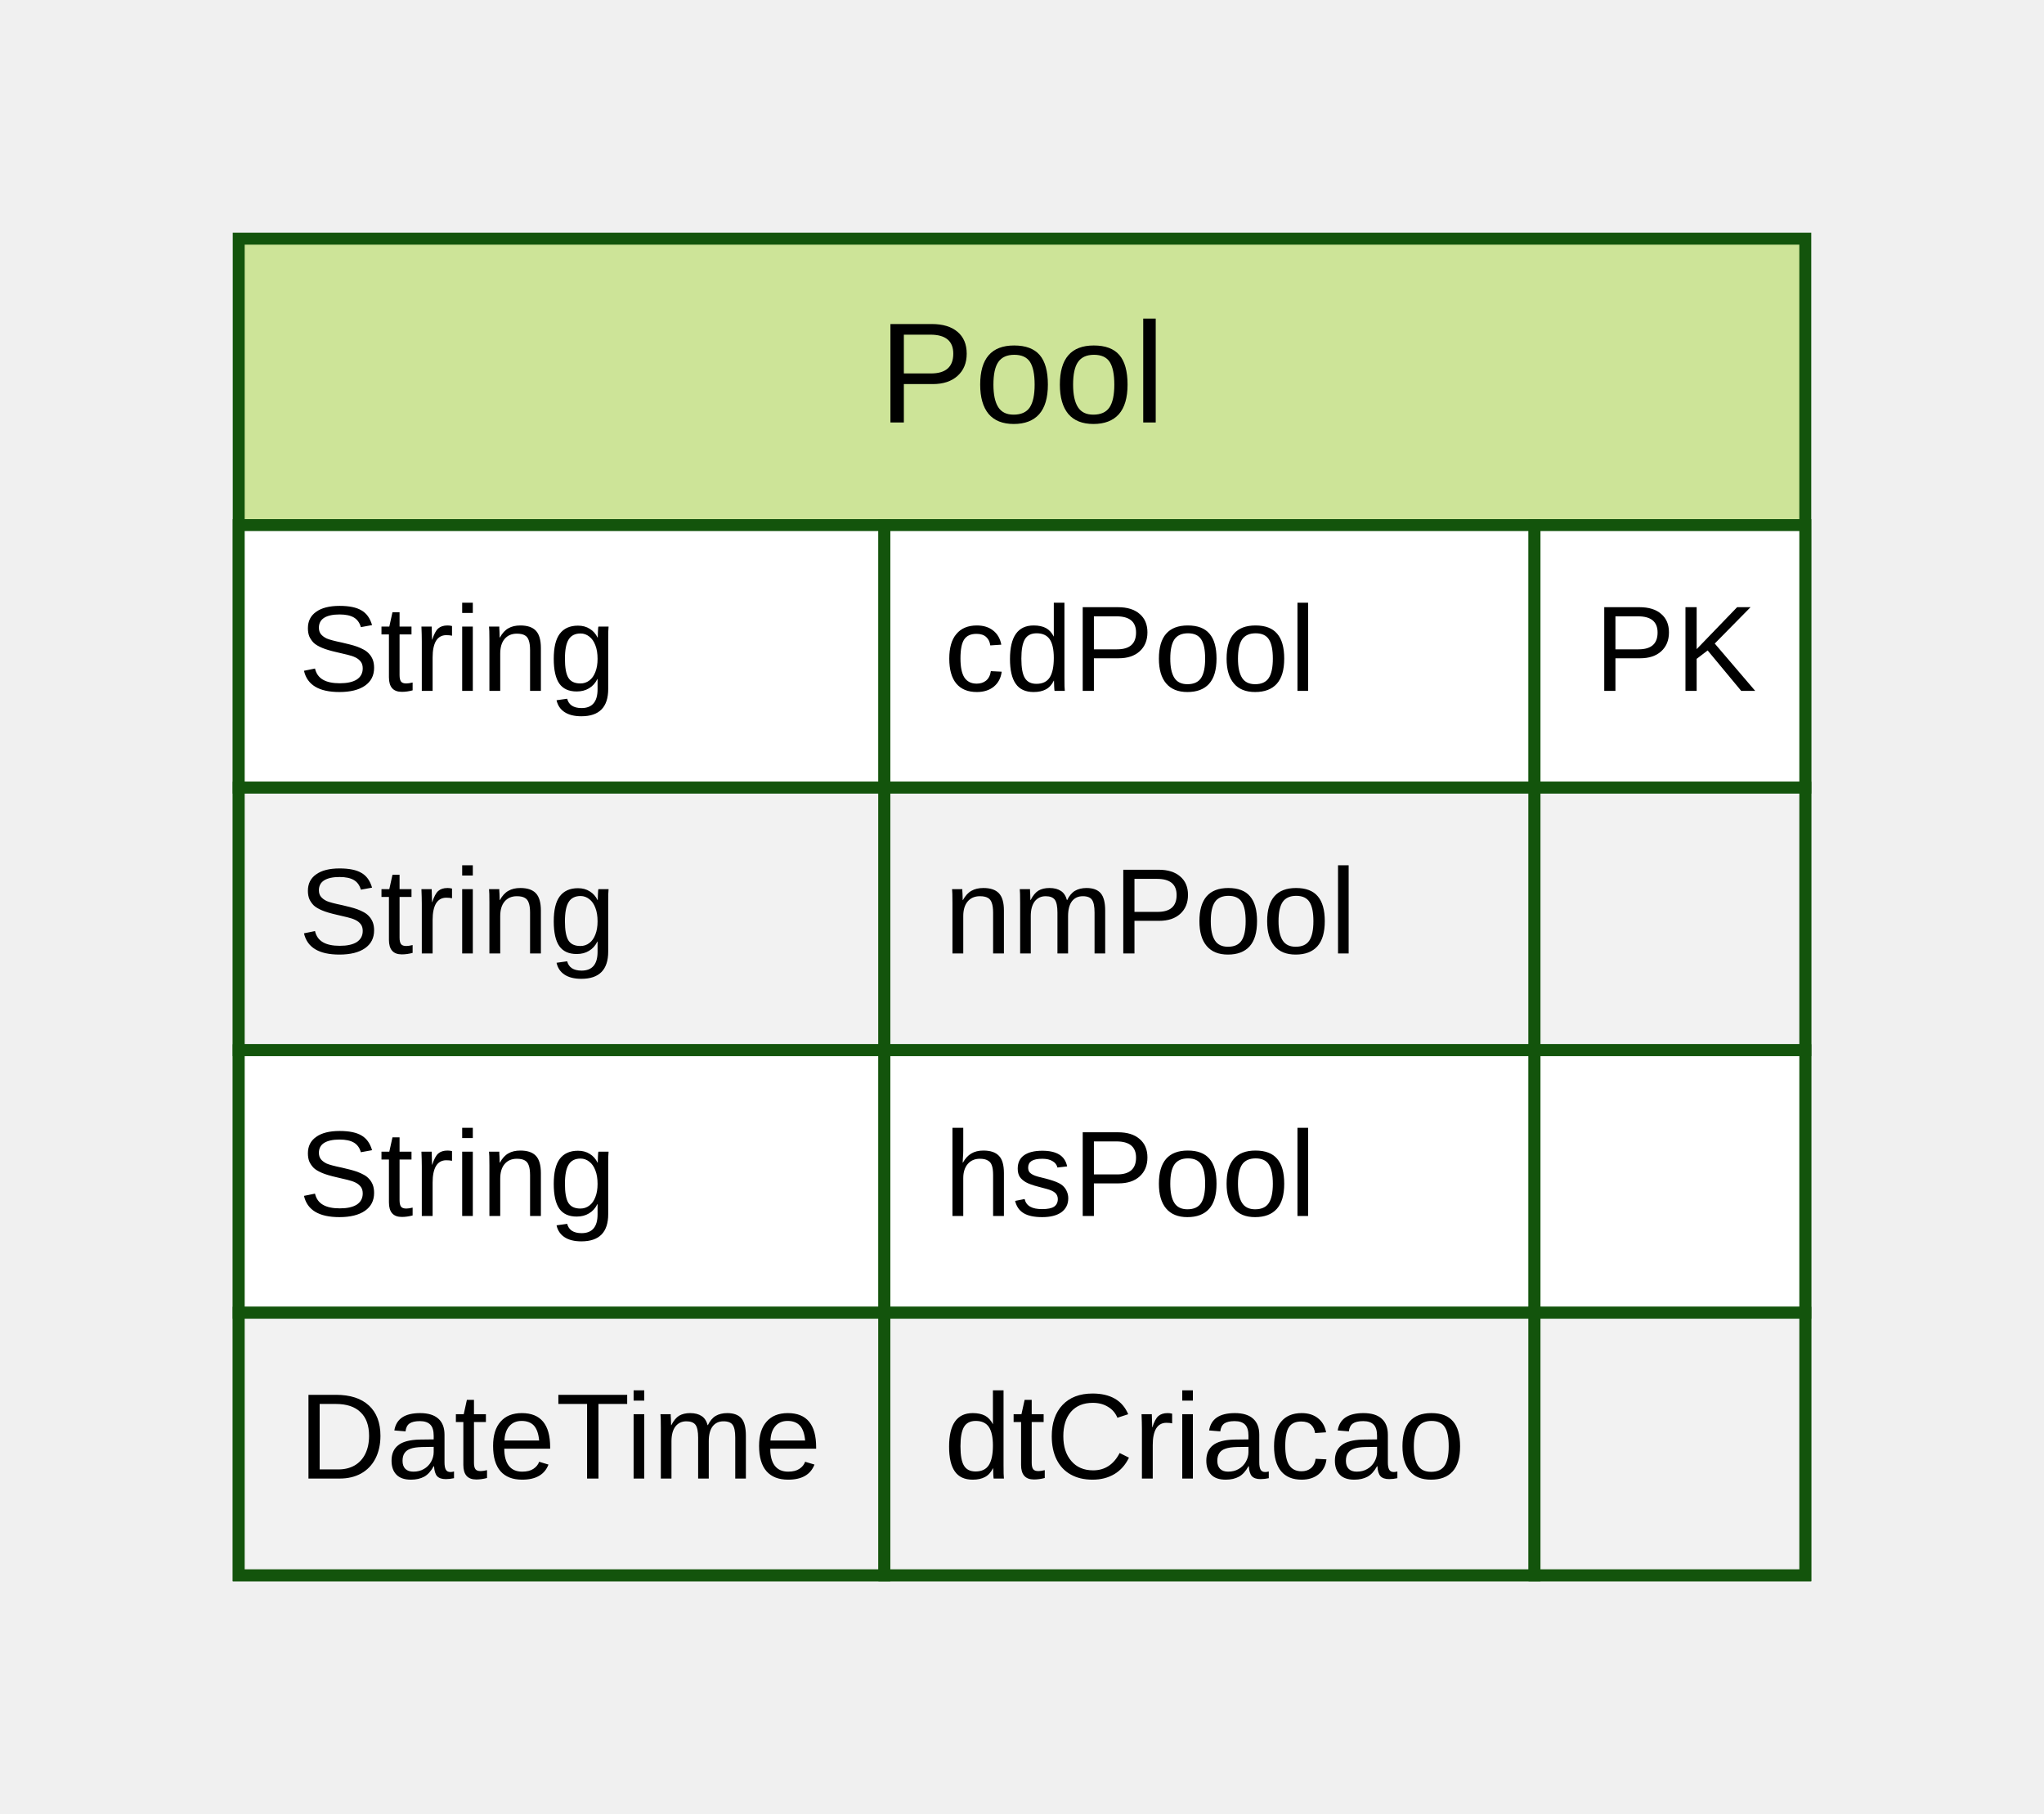
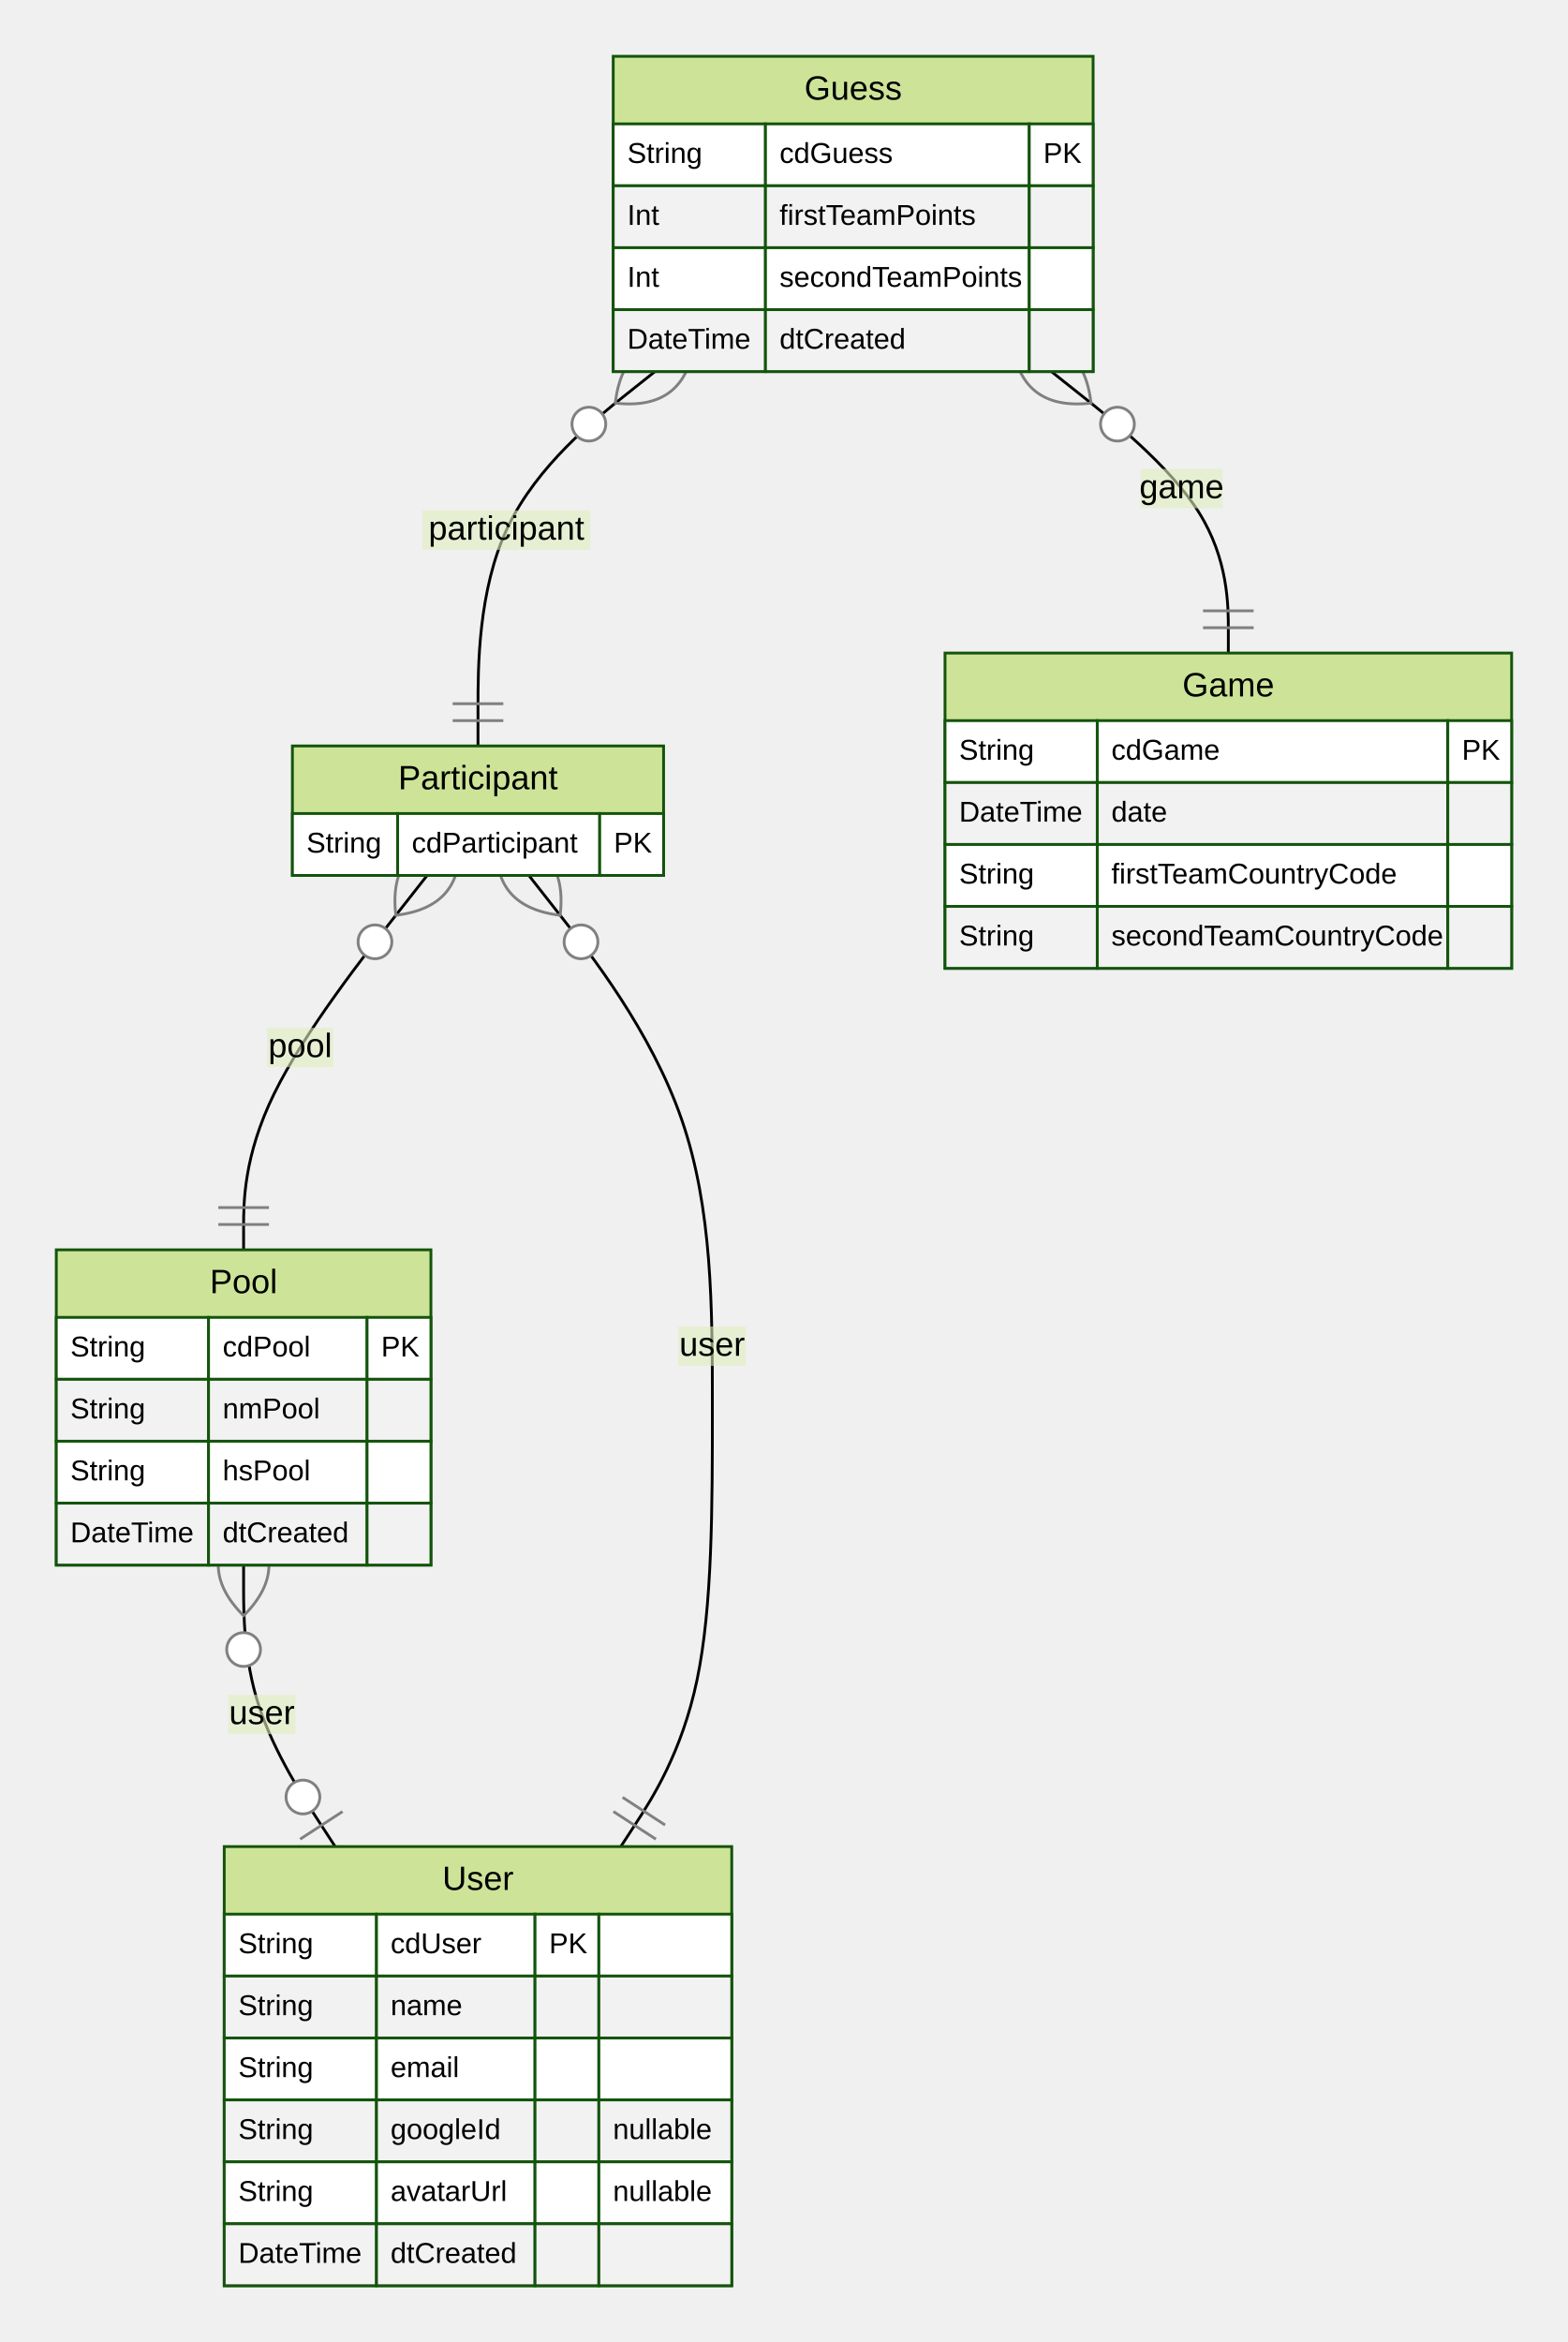
- <svg xmlns="http://www.w3.org/2000/svg" aria-labelledby="chart-title-mermaid-0 chart-desc-mermaid-0" role="img" viewBox="0 0 171.252 152" style="max-width: 171.252px; background-color: white;" width="100%" id="mermaid-0">
+ <svg xmlns="http://www.w3.org/2000/svg" aria-labelledby="chart-title-mermaid-0 chart-desc-mermaid-0" role="img" viewBox="0 0 557.079 832" style="max-width: 557.079px; background-color: white;" width="100%" id="mermaid-0">
  <style>#mermaid-0 {font-family:"trebuchet ms",verdana,arial,sans-serif;font-size:16px;fill:#000000;}#mermaid-0 .error-icon{fill:#552222;}#mermaid-0 .error-text{fill:#552222;stroke:#552222;}#mermaid-0 .edge-thickness-normal{stroke-width:2px;}#mermaid-0 .edge-thickness-thick{stroke-width:3.5px;}#mermaid-0 .edge-pattern-solid{stroke-dasharray:0;}#mermaid-0 .edge-pattern-dashed{stroke-dasharray:3;}#mermaid-0 .edge-pattern-dotted{stroke-dasharray:2;}#mermaid-0 .marker{fill:#000000;stroke:#000000;}#mermaid-0 .marker.cross{stroke:#000000;}#mermaid-0 svg{font-family:"trebuchet ms",verdana,arial,sans-serif;font-size:16px;}#mermaid-0 .entityBox{fill:#cde498;stroke:#13540c;}#mermaid-0 .attributeBoxOdd{fill:#ffffff;stroke:#13540c;}#mermaid-0 .attributeBoxEven{fill:#f2f2f2;stroke:#13540c;}#mermaid-0 .relationshipLabelBox{fill:hsl(78.158, 58.462%, 84.51%);opacity:0.7;background-color:hsl(78.158, 58.462%, 84.51%);}#mermaid-0 .relationshipLabelBox rect{opacity:0.5;}#mermaid-0 .relationshipLine{stroke:#000000;}#mermaid-0 :root{--mermaid-font-family:"trebuchet ms",verdana,arial,sans-serif;}</style>
  <g />
  <defs>
    <marker orient="auto" markerHeight="18" markerWidth="18" refY="9" refX="0" id="ONLY_ONE_START">
      <path d="M9,0 L9,18 M15,0 L15,18" fill="none" stroke="gray" />
    </marker>
  </defs>
  <defs>
    <marker orient="auto" markerHeight="18" markerWidth="18" refY="9" refX="18" id="ONLY_ONE_END">
      <path d="M3,0 L3,18 M9,0 L9,18" fill="none" stroke="gray" />
    </marker>
  </defs>
  <defs>
    <marker orient="auto" markerHeight="18" markerWidth="30" refY="9" refX="0" id="ZERO_OR_ONE_START">
      <circle r="6" cy="9" cx="21" fill="white" stroke="gray" />
      <path d="M9,0 L9,18" fill="none" stroke="gray" />
    </marker>
  </defs>
  <defs>
    <marker orient="auto" markerHeight="18" markerWidth="30" refY="9" refX="30" id="ZERO_OR_ONE_END">
      <circle r="6" cy="9" cx="9" fill="white" stroke="gray" />
      <path d="M21,0 L21,18" fill="none" stroke="gray" />
    </marker>
  </defs>
  <defs>
    <marker orient="auto" markerHeight="36" markerWidth="45" refY="18" refX="18" id="ONE_OR_MORE_START">
      <path d="M0,18 Q 18,0 36,18 Q 18,36 0,18 M42,9 L42,27" fill="none" stroke="gray" />
    </marker>
  </defs>
  <defs>
    <marker orient="auto" markerHeight="36" markerWidth="45" refY="18" refX="27" id="ONE_OR_MORE_END">
      <path d="M3,9 L3,27 M9,18 Q27,0 45,18 Q27,36 9,18" fill="none" stroke="gray" />
    </marker>
  </defs>
  <defs>
    <marker orient="auto" markerHeight="36" markerWidth="57" refY="18" refX="18" id="ZERO_OR_MORE_START">
      <circle r="6" cy="18" cx="48" fill="white" stroke="gray" />
      <path d="M0,18 Q18,0 36,18 Q18,36 0,18" fill="none" stroke="gray" />
    </marker>
  </defs>
  <defs>
    <marker orient="auto" markerHeight="36" markerWidth="57" refY="18" refX="39" id="ZERO_OR_MORE_END">
      <circle r="6" cy="18" cx="9" fill="white" stroke="gray" />
      <path d="M21,18 Q39,0 57,18 Q39,36 21,18" fill="none" stroke="gray" />
    </marker>
  </defs>
-   <g transform="translate(20,20 )" id="Pool">
-     <rect height="112" width="131.252" y="0" x="0" stroke="gray" fill-opacity="100%" fill="honeydew" class="er entityBox" />
-     <text transform="translate(65.62616,12)" style="font-family: &quot;trebuchet ms&quot;, verdana, arial, sans-serif;; font-size: 12px" text-anchor="middle" dominant-baseline="middle" y="0" x="0" id="entity-Pool" class="er entityLabel">Pool</text>
+   <path marker-start="url(#ZERO_OR_MORE_START)" marker-end="url(#ZERO_OR_ONE_END)" fill="none" stroke="gray" d="M86.553,556L86.553,564.333C86.553,572.667,86.553,589.333,91.974,606C97.396,622.667,108.239,639.333,113.661,647.667L119.082,656" class="er relationshipLine" />
+   <path marker-start="url(#ZERO_OR_MORE_START)" marker-end="url(#ONLY_ONE_END)" fill="none" stroke="gray" d="M187.898,311L198.766,324.833C209.634,338.667,231.369,366.333,242.237,397.833C253.105,429.333,253.105,464.667,253.105,500C253.105,535.333,253.105,570.667,247.683,596.667C242.262,622.667,231.419,639.333,225.997,647.667L220.575,656" class="er relationshipLine" />
+   <path marker-start="url(#ZERO_OR_MORE_START)" marker-end="url(#ONLY_ONE_END)" fill="none" stroke="gray" d="M151.759,311L140.892,324.833C130.024,338.667,108.288,366.333,97.42,388.5C86.553,410.667,86.553,427.333,86.553,435.667L86.553,444" class="er relationshipLine" />
+   <path marker-start="url(#ZERO_OR_MORE_START)" marker-end="url(#ONLY_ONE_END)" fill="none" stroke="gray" d="M232.705,132L222.225,140.333C211.746,148.667,190.787,165.333,180.308,187.5C169.829,209.667,169.829,237.333,169.829,251.167L169.829,265" class="er relationshipLine" />
+   <path marker-start="url(#ZERO_OR_MORE_START)" marker-end="url(#ONLY_ONE_END)" fill="none" stroke="gray" d="M373.547,132L384.026,140.333C394.506,148.667,415.464,165.333,425.944,182C436.423,198.667,436.423,215.333,436.423,223.667L436.423,232" class="er relationshipLine" />
+   <g transform="translate(20,444 )" id="Pool">
+     <rect height="112" width="133.105" y="0" x="0" stroke="gray" fill-opacity="100%" fill="honeydew" class="er entityBox" />
+     <text transform="translate(66.55252,12)" style="font-family: &quot;trebuchet ms&quot;, verdana, arial, sans-serif;; font-size: 12px" text-anchor="middle" dominant-baseline="middle" y="0" x="0" id="entity-Pool" class="er entityLabel">Pool</text>
    <rect height="22" width="54.096" y="24" x="0" stroke="gray" fill-opacity="100%" fill="honeydew" class="er attributeBoxOdd" />
    <text transform="translate(5,35)" style="font-family: &quot;trebuchet ms&quot;, verdana, arial, sans-serif;; font-size: 10.2px" text-anchor="left" dominant-baseline="middle" y="0" x="0" id="entity-Pool-attr-1-type" class="er entityLabel">String</text>
-     <rect height="22" width="54.469" y="24" x="54.096" stroke="gray" fill-opacity="100%" fill="honeydew" class="er attributeBoxOdd" />
+     <rect height="22" width="56.322" y="24" x="54.096" stroke="gray" fill-opacity="100%" fill="honeydew" class="er attributeBoxOdd" />
    <text transform="translate(59.09555,35)" style="font-family: &quot;trebuchet ms&quot;, verdana, arial, sans-serif;; font-size: 10.2px" text-anchor="left" dominant-baseline="middle" y="0" x="0" id="entity-Pool-attr-1-name" class="er entityLabel">cdPool</text>
-     <rect height="22" width="22.688" y="24" x="108.565" stroke="gray" fill-opacity="100%" fill="honeydew" class="er attributeBoxOdd" />
-     <text transform="translate(113.5646,35)" style="font-family: &quot;trebuchet ms&quot;, verdana, arial, sans-serif;; font-size: 10.2px" text-anchor="left" dominant-baseline="middle" y="0" x="0" id="entity-Pool-attr-1-key" class="er entityLabel">PK</text>
+     <rect height="22" width="22.688" y="24" x="110.417" stroke="gray" fill-opacity="100%" fill="honeydew" class="er attributeBoxOdd" />
+     <text transform="translate(115.4174,35)" style="font-family: &quot;trebuchet ms&quot;, verdana, arial, sans-serif;; font-size: 10.2px" text-anchor="left" dominant-baseline="middle" y="0" x="0" id="entity-Pool-attr-1-key" class="er entityLabel">PK</text>
    <rect height="22" width="54.096" y="46" x="0" stroke="gray" fill-opacity="100%" fill="honeydew" class="er attributeBoxEven" />
    <text transform="translate(5,57)" style="font-family: &quot;trebuchet ms&quot;, verdana, arial, sans-serif;; font-size: 10.2px" text-anchor="left" dominant-baseline="middle" y="0" x="0" id="entity-Pool-attr-2-type" class="er entityLabel">String</text>
-     <rect height="22" width="54.469" y="46" x="54.096" stroke="gray" fill-opacity="100%" fill="honeydew" class="er attributeBoxEven" />
+     <rect height="22" width="56.322" y="46" x="54.096" stroke="gray" fill-opacity="100%" fill="honeydew" class="er attributeBoxEven" />
    <text transform="translate(59.09555,57)" style="font-family: &quot;trebuchet ms&quot;, verdana, arial, sans-serif;; font-size: 10.2px" text-anchor="left" dominant-baseline="middle" y="0" x="0" id="entity-Pool-attr-2-name" class="er entityLabel">nmPool</text>
-     <rect height="22" width="22.688" y="46" x="108.565" stroke="gray" fill-opacity="100%" fill="honeydew" class="er attributeBoxEven" />
-     <text transform="translate(113.5646,57)" style="font-family: &quot;trebuchet ms&quot;, verdana, arial, sans-serif;; font-size: 10.2px" text-anchor="left" dominant-baseline="middle" y="0" x="0" id="entity-Pool-attr-2-key" class="er entityLabel" />
+     <rect height="22" width="22.688" y="46" x="110.417" stroke="gray" fill-opacity="100%" fill="honeydew" class="er attributeBoxEven" />
+     <text transform="translate(115.4174,57)" style="font-family: &quot;trebuchet ms&quot;, verdana, arial, sans-serif;; font-size: 10.2px" text-anchor="left" dominant-baseline="middle" y="0" x="0" id="entity-Pool-attr-2-key" class="er entityLabel" />
    <rect height="22" width="54.096" y="68" x="0" stroke="gray" fill-opacity="100%" fill="honeydew" class="er attributeBoxOdd" />
    <text transform="translate(5,79)" style="font-family: &quot;trebuchet ms&quot;, verdana, arial, sans-serif;; font-size: 10.2px" text-anchor="left" dominant-baseline="middle" y="0" x="0" id="entity-Pool-attr-3-type" class="er entityLabel">String</text>
-     <rect height="22" width="54.469" y="68" x="54.096" stroke="gray" fill-opacity="100%" fill="honeydew" class="er attributeBoxOdd" />
+     <rect height="22" width="56.322" y="68" x="54.096" stroke="gray" fill-opacity="100%" fill="honeydew" class="er attributeBoxOdd" />
    <text transform="translate(59.09555,79)" style="font-family: &quot;trebuchet ms&quot;, verdana, arial, sans-serif;; font-size: 10.2px" text-anchor="left" dominant-baseline="middle" y="0" x="0" id="entity-Pool-attr-3-name" class="er entityLabel">hsPool</text>
-     <rect height="22" width="22.688" y="68" x="108.565" stroke="gray" fill-opacity="100%" fill="honeydew" class="er attributeBoxOdd" />
-     <text transform="translate(113.5646,79)" style="font-family: &quot;trebuchet ms&quot;, verdana, arial, sans-serif;; font-size: 10.2px" text-anchor="left" dominant-baseline="middle" y="0" x="0" id="entity-Pool-attr-3-key" class="er entityLabel" />
+     <rect height="22" width="22.688" y="68" x="110.417" stroke="gray" fill-opacity="100%" fill="honeydew" class="er attributeBoxOdd" />
+     <text transform="translate(115.4174,79)" style="font-family: &quot;trebuchet ms&quot;, verdana, arial, sans-serif;; font-size: 10.2px" text-anchor="left" dominant-baseline="middle" y="0" x="0" id="entity-Pool-attr-3-key" class="er entityLabel" />
    <rect height="22" width="54.096" y="90" x="0" stroke="gray" fill-opacity="100%" fill="honeydew" class="er attributeBoxEven" />
    <text transform="translate(5,101)" style="font-family: &quot;trebuchet ms&quot;, verdana, arial, sans-serif;; font-size: 10.2px" text-anchor="left" dominant-baseline="middle" y="0" x="0" id="entity-Pool-attr-4-type" class="er entityLabel">DateTime</text>
-     <rect height="22" width="54.469" y="90" x="54.096" stroke="gray" fill-opacity="100%" fill="honeydew" class="er attributeBoxEven" />
-     <text transform="translate(59.09555,101)" style="font-family: &quot;trebuchet ms&quot;, verdana, arial, sans-serif;; font-size: 10.2px" text-anchor="left" dominant-baseline="middle" y="0" x="0" id="entity-Pool-attr-4-name" class="er entityLabel">dtCriacao</text>
-     <rect height="22" width="22.688" y="90" x="108.565" stroke="gray" fill-opacity="100%" fill="honeydew" class="er attributeBoxEven" />
-     <text transform="translate(113.5646,101)" style="font-family: &quot;trebuchet ms&quot;, verdana, arial, sans-serif;; font-size: 10.2px" text-anchor="left" dominant-baseline="middle" y="0" x="0" id="entity-Pool-attr-4-key" class="er entityLabel" />
-   </g>
+     <rect height="22" width="56.322" y="90" x="54.096" stroke="gray" fill-opacity="100%" fill="honeydew" class="er attributeBoxEven" />
+     <text transform="translate(59.09555,101)" style="font-family: &quot;trebuchet ms&quot;, verdana, arial, sans-serif;; font-size: 10.2px" text-anchor="left" dominant-baseline="middle" y="0" x="0" id="entity-Pool-attr-4-name" class="er entityLabel">dtCreated</text>
+     <rect height="22" width="22.688" y="90" x="110.417" stroke="gray" fill-opacity="100%" fill="honeydew" class="er attributeBoxEven" />
+     <text transform="translate(115.4174,101)" style="font-family: &quot;trebuchet ms&quot;, verdana, arial, sans-serif;; font-size: 10.2px" text-anchor="left" dominant-baseline="middle" y="0" x="0" id="entity-Pool-attr-4-key" class="er entityLabel" />
+   </g>
+   <g transform="translate(79.66999,656 )" id="User">
+     <rect height="156" width="180.318" y="0" x="0" stroke="gray" fill-opacity="100%" fill="honeydew" class="er entityBox" />
+     <text transform="translate(90.15879,12)" style="font-family: &quot;trebuchet ms&quot;, verdana, arial, sans-serif;; font-size: 12px" text-anchor="middle" dominant-baseline="middle" y="0" x="0" id="entity-User" class="er entityLabel">User</text>
+     <rect height="22" width="54.096" y="24" x="0" stroke="gray" fill-opacity="100%" fill="honeydew" class="er attributeBoxOdd" />
+     <text transform="translate(5,35)" style="font-family: &quot;trebuchet ms&quot;, verdana, arial, sans-serif;; font-size: 10.2px" text-anchor="left" dominant-baseline="middle" y="0" x="0" id="entity-User-attr-1-type" class="er entityLabel">String</text>
+     <rect height="22" width="56.322" y="24" x="54.096" stroke="gray" fill-opacity="100%" fill="honeydew" class="er attributeBoxOdd" />
+     <text transform="translate(59.09555,35)" style="font-family: &quot;trebuchet ms&quot;, verdana, arial, sans-serif;; font-size: 10.2px" text-anchor="left" dominant-baseline="middle" y="0" x="0" id="entity-User-attr-1-name" class="er entityLabel">cdUser</text>
+     <rect height="22" width="22.688" y="24" x="110.417" stroke="gray" fill-opacity="100%" fill="honeydew" class="er attributeBoxOdd" />
+     <text transform="translate(115.4174,35)" style="font-family: &quot;trebuchet ms&quot;, verdana, arial, sans-serif;; font-size: 10.2px" text-anchor="left" dominant-baseline="middle" y="0" x="0" id="entity-User-attr-1-key" class="er entityLabel">PK</text>
+     <rect height="22" width="47.213" y="24" x="133.105" stroke="gray" fill-opacity="100%" fill="honeydew" class="er attributeBoxOdd" />
+     <text transform="translate(138.105,35)" style="font-family: &quot;trebuchet ms&quot;, verdana, arial, sans-serif;; font-size: 10.2px" text-anchor="left" dominant-baseline="middle" y="0" x="0" id="entity-User-attr-1-comment" class="er entityLabel" />
+     <rect height="22" width="54.096" y="46" x="0" stroke="gray" fill-opacity="100%" fill="honeydew" class="er attributeBoxEven" />
+     <text transform="translate(5,57)" style="font-family: &quot;trebuchet ms&quot;, verdana, arial, sans-serif;; font-size: 10.2px" text-anchor="left" dominant-baseline="middle" y="0" x="0" id="entity-User-attr-2-type" class="er entityLabel">String</text>
+     <rect height="22" width="56.322" y="46" x="54.096" stroke="gray" fill-opacity="100%" fill="honeydew" class="er attributeBoxEven" />
+     <text transform="translate(59.09555,57)" style="font-family: &quot;trebuchet ms&quot;, verdana, arial, sans-serif;; font-size: 10.2px" text-anchor="left" dominant-baseline="middle" y="0" x="0" id="entity-User-attr-2-name" class="er entityLabel">name</text>
+     <rect height="22" width="22.688" y="46" x="110.417" stroke="gray" fill-opacity="100%" fill="honeydew" class="er attributeBoxEven" />
+     <text transform="translate(115.4174,57)" style="font-family: &quot;trebuchet ms&quot;, verdana, arial, sans-serif;; font-size: 10.2px" text-anchor="left" dominant-baseline="middle" y="0" x="0" id="entity-User-attr-2-key" class="er entityLabel" />
+     <rect height="22" width="47.213" y="46" x="133.105" stroke="gray" fill-opacity="100%" fill="honeydew" class="er attributeBoxEven" />
+     <text transform="translate(138.105,57)" style="font-family: &quot;trebuchet ms&quot;, verdana, arial, sans-serif;; font-size: 10.2px" text-anchor="left" dominant-baseline="middle" y="0" x="0" id="entity-User-attr-2-comment" class="er entityLabel" />
+     <rect height="22" width="54.096" y="68" x="0" stroke="gray" fill-opacity="100%" fill="honeydew" class="er attributeBoxOdd" />
+     <text transform="translate(5,79)" style="font-family: &quot;trebuchet ms&quot;, verdana, arial, sans-serif;; font-size: 10.2px" text-anchor="left" dominant-baseline="middle" y="0" x="0" id="entity-User-attr-3-type" class="er entityLabel">String</text>
+     <rect height="22" width="56.322" y="68" x="54.096" stroke="gray" fill-opacity="100%" fill="honeydew" class="er attributeBoxOdd" />
+     <text transform="translate(59.09555,79)" style="font-family: &quot;trebuchet ms&quot;, verdana, arial, sans-serif;; font-size: 10.2px" text-anchor="left" dominant-baseline="middle" y="0" x="0" id="entity-User-attr-3-name" class="er entityLabel">email</text>
+     <rect height="22" width="22.688" y="68" x="110.417" stroke="gray" fill-opacity="100%" fill="honeydew" class="er attributeBoxOdd" />
+     <text transform="translate(115.4174,79)" style="font-family: &quot;trebuchet ms&quot;, verdana, arial, sans-serif;; font-size: 10.2px" text-anchor="left" dominant-baseline="middle" y="0" x="0" id="entity-User-attr-3-key" class="er entityLabel" />
+     <rect height="22" width="47.213" y="68" x="133.105" stroke="gray" fill-opacity="100%" fill="honeydew" class="er attributeBoxOdd" />
+     <text transform="translate(138.105,79)" style="font-family: &quot;trebuchet ms&quot;, verdana, arial, sans-serif;; font-size: 10.2px" text-anchor="left" dominant-baseline="middle" y="0" x="0" id="entity-User-attr-3-comment" class="er entityLabel" />
+     <rect height="22" width="54.096" y="90" x="0" stroke="gray" fill-opacity="100%" fill="honeydew" class="er attributeBoxEven" />
+     <text transform="translate(5,101)" style="font-family: &quot;trebuchet ms&quot;, verdana, arial, sans-serif;; font-size: 10.2px" text-anchor="left" dominant-baseline="middle" y="0" x="0" id="entity-User-attr-4-type" class="er entityLabel">String</text>
+     <rect height="22" width="56.322" y="90" x="54.096" stroke="gray" fill-opacity="100%" fill="honeydew" class="er attributeBoxEven" />
+     <text transform="translate(59.09555,101)" style="font-family: &quot;trebuchet ms&quot;, verdana, arial, sans-serif;; font-size: 10.2px" text-anchor="left" dominant-baseline="middle" y="0" x="0" id="entity-User-attr-4-name" class="er entityLabel">googleId</text>
+     <rect height="22" width="22.688" y="90" x="110.417" stroke="gray" fill-opacity="100%" fill="honeydew" class="er attributeBoxEven" />
+     <text transform="translate(115.4174,101)" style="font-family: &quot;trebuchet ms&quot;, verdana, arial, sans-serif;; font-size: 10.2px" text-anchor="left" dominant-baseline="middle" y="0" x="0" id="entity-User-attr-4-key" class="er entityLabel" />
+     <rect height="22" width="47.213" y="90" x="133.105" stroke="gray" fill-opacity="100%" fill="honeydew" class="er attributeBoxEven" />
+     <text transform="translate(138.105,101)" style="font-family: &quot;trebuchet ms&quot;, verdana, arial, sans-serif;; font-size: 10.2px" text-anchor="left" dominant-baseline="middle" y="0" x="0" id="entity-User-attr-4-comment" class="er entityLabel">nullable</text>
+     <rect height="22" width="54.096" y="112" x="0" stroke="gray" fill-opacity="100%" fill="honeydew" class="er attributeBoxOdd" />
+     <text transform="translate(5,123)" style="font-family: &quot;trebuchet ms&quot;, verdana, arial, sans-serif;; font-size: 10.2px" text-anchor="left" dominant-baseline="middle" y="0" x="0" id="entity-User-attr-5-type" class="er entityLabel">String</text>
+     <rect height="22" width="56.322" y="112" x="54.096" stroke="gray" fill-opacity="100%" fill="honeydew" class="er attributeBoxOdd" />
+     <text transform="translate(59.09555,123)" style="font-family: &quot;trebuchet ms&quot;, verdana, arial, sans-serif;; font-size: 10.2px" text-anchor="left" dominant-baseline="middle" y="0" x="0" id="entity-User-attr-5-name" class="er entityLabel">avatarUrl</text>
+     <rect height="22" width="22.688" y="112" x="110.417" stroke="gray" fill-opacity="100%" fill="honeydew" class="er attributeBoxOdd" />
+     <text transform="translate(115.4174,123)" style="font-family: &quot;trebuchet ms&quot;, verdana, arial, sans-serif;; font-size: 10.2px" text-anchor="left" dominant-baseline="middle" y="0" x="0" id="entity-User-attr-5-key" class="er entityLabel" />
+     <rect height="22" width="47.213" y="112" x="133.105" stroke="gray" fill-opacity="100%" fill="honeydew" class="er attributeBoxOdd" />
+     <text transform="translate(138.105,123)" style="font-family: &quot;trebuchet ms&quot;, verdana, arial, sans-serif;; font-size: 10.2px" text-anchor="left" dominant-baseline="middle" y="0" x="0" id="entity-User-attr-5-comment" class="er entityLabel">nullable</text>
+     <rect height="22" width="54.096" y="134" x="0" stroke="gray" fill-opacity="100%" fill="honeydew" class="er attributeBoxEven" />
+     <text transform="translate(5,145)" style="font-family: &quot;trebuchet ms&quot;, verdana, arial, sans-serif;; font-size: 10.2px" text-anchor="left" dominant-baseline="middle" y="0" x="0" id="entity-User-attr-6-type" class="er entityLabel">DateTime</text>
+     <rect height="22" width="56.322" y="134" x="54.096" stroke="gray" fill-opacity="100%" fill="honeydew" class="er attributeBoxEven" />
+     <text transform="translate(59.09555,145)" style="font-family: &quot;trebuchet ms&quot;, verdana, arial, sans-serif;; font-size: 10.2px" text-anchor="left" dominant-baseline="middle" y="0" x="0" id="entity-User-attr-6-name" class="er entityLabel">dtCreated</text>
+     <rect height="22" width="22.688" y="134" x="110.417" stroke="gray" fill-opacity="100%" fill="honeydew" class="er attributeBoxEven" />
+     <text transform="translate(115.4174,145)" style="font-family: &quot;trebuchet ms&quot;, verdana, arial, sans-serif;; font-size: 10.2px" text-anchor="left" dominant-baseline="middle" y="0" x="0" id="entity-User-attr-6-key" class="er entityLabel" />
+     <rect height="22" width="47.213" y="134" x="133.105" stroke="gray" fill-opacity="100%" fill="honeydew" class="er attributeBoxEven" />
+     <text transform="translate(138.105,145)" style="font-family: &quot;trebuchet ms&quot;, verdana, arial, sans-serif;; font-size: 10.2px" text-anchor="left" dominant-baseline="middle" y="0" x="0" id="entity-User-attr-6-comment" class="er entityLabel" />
+   </g>
+   <g transform="translate(103.8908,265 )" id="Participant">
+     <rect height="46" width="131.876" y="0" x="0" stroke="gray" fill-opacity="100%" fill="honeydew" class="er entityBox" />
+     <text transform="translate(65.93797,12)" style="font-family: &quot;trebuchet ms&quot;, verdana, arial, sans-serif;; font-size: 12px" text-anchor="middle" dominant-baseline="middle" y="0" x="0" id="entity-Participant" class="er entityLabel">Participant</text>
+     <rect height="22" width="37.396" y="24" x="0" stroke="gray" fill-opacity="100%" fill="honeydew" class="er attributeBoxOdd" />
+     <text transform="translate(5,35)" style="font-family: &quot;trebuchet ms&quot;, verdana, arial, sans-serif;; font-size: 10.2px" text-anchor="left" dominant-baseline="middle" y="0" x="0" id="entity-Participant-attr-1-type" class="er entityLabel">String</text>
+     <rect height="22" width="71.792" y="24" x="37.396" stroke="gray" fill-opacity="100%" fill="honeydew" class="er attributeBoxOdd" />
+     <text transform="translate(42.39606,35)" style="font-family: &quot;trebuchet ms&quot;, verdana, arial, sans-serif;; font-size: 10.2px" text-anchor="left" dominant-baseline="middle" y="0" x="0" id="entity-Participant-attr-1-name" class="er entityLabel">cdParticipant</text>
+     <rect height="22" width="22.688" y="24" x="109.188" stroke="gray" fill-opacity="100%" fill="honeydew" class="er attributeBoxOdd" />
+     <text transform="translate(114.1882,35)" style="font-family: &quot;trebuchet ms&quot;, verdana, arial, sans-serif;; font-size: 10.2px" text-anchor="left" dominant-baseline="middle" y="0" x="0" id="entity-Participant-attr-1-key" class="er entityLabel">PK</text>
+   </g>
+   <g transform="translate(335.7667,232 )" id="Game">
+     <rect height="112" width="201.312" y="0" x="0" stroke="gray" fill-opacity="100%" fill="honeydew" class="er entityBox" />
+     <text transform="translate(100.6562,12)" style="font-family: &quot;trebuchet ms&quot;, verdana, arial, sans-serif;; font-size: 12px" text-anchor="middle" dominant-baseline="middle" y="0" x="0" id="entity-Game" class="er entityLabel">Game</text>
+     <rect height="22" width="54.096" y="24" x="0" stroke="gray" fill-opacity="100%" fill="honeydew" class="er attributeBoxOdd" />
+     <text transform="translate(5,35)" style="font-family: &quot;trebuchet ms&quot;, verdana, arial, sans-serif;; font-size: 10.2px" text-anchor="left" dominant-baseline="middle" y="0" x="0" id="entity-Game-attr-1-type" class="er entityLabel">String</text>
+     <rect height="22" width="124.529" y="24" x="54.096" stroke="gray" fill-opacity="100%" fill="honeydew" class="er attributeBoxOdd" />
+     <text transform="translate(59.09555,35)" style="font-family: &quot;trebuchet ms&quot;, verdana, arial, sans-serif;; font-size: 10.2px" text-anchor="left" dominant-baseline="middle" y="0" x="0" id="entity-Game-attr-1-name" class="er entityLabel">cdGame</text>
+     <rect height="22" width="22.688" y="24" x="178.625" stroke="gray" fill-opacity="100%" fill="honeydew" class="er attributeBoxOdd" />
+     <text transform="translate(183.6248,35)" style="font-family: &quot;trebuchet ms&quot;, verdana, arial, sans-serif;; font-size: 10.2px" text-anchor="left" dominant-baseline="middle" y="0" x="0" id="entity-Game-attr-1-key" class="er entityLabel">PK</text>
+     <rect height="22" width="54.096" y="46" x="0" stroke="gray" fill-opacity="100%" fill="honeydew" class="er attributeBoxEven" />
+     <text transform="translate(5,57)" style="font-family: &quot;trebuchet ms&quot;, verdana, arial, sans-serif;; font-size: 10.2px" text-anchor="left" dominant-baseline="middle" y="0" x="0" id="entity-Game-attr-2-type" class="er entityLabel">DateTime</text>
+     <rect height="22" width="124.529" y="46" x="54.096" stroke="gray" fill-opacity="100%" fill="honeydew" class="er attributeBoxEven" />
+     <text transform="translate(59.09555,57)" style="font-family: &quot;trebuchet ms&quot;, verdana, arial, sans-serif;; font-size: 10.2px" text-anchor="left" dominant-baseline="middle" y="0" x="0" id="entity-Game-attr-2-name" class="er entityLabel">date</text>
+     <rect height="22" width="22.688" y="46" x="178.625" stroke="gray" fill-opacity="100%" fill="honeydew" class="er attributeBoxEven" />
+     <text transform="translate(183.6248,57)" style="font-family: &quot;trebuchet ms&quot;, verdana, arial, sans-serif;; font-size: 10.2px" text-anchor="left" dominant-baseline="middle" y="0" x="0" id="entity-Game-attr-2-key" class="er entityLabel" />
+     <rect height="22" width="54.096" y="68" x="0" stroke="gray" fill-opacity="100%" fill="honeydew" class="er attributeBoxOdd" />
+     <text transform="translate(5,79)" style="font-family: &quot;trebuchet ms&quot;, verdana, arial, sans-serif;; font-size: 10.2px" text-anchor="left" dominant-baseline="middle" y="0" x="0" id="entity-Game-attr-3-type" class="er entityLabel">String</text>
+     <rect height="22" width="124.529" y="68" x="54.096" stroke="gray" fill-opacity="100%" fill="honeydew" class="er attributeBoxOdd" />
+     <text transform="translate(59.09555,79)" style="font-family: &quot;trebuchet ms&quot;, verdana, arial, sans-serif;; font-size: 10.2px" text-anchor="left" dominant-baseline="middle" y="0" x="0" id="entity-Game-attr-3-name" class="er entityLabel">firstTeamCountryCode</text>
+     <rect height="22" width="22.688" y="68" x="178.625" stroke="gray" fill-opacity="100%" fill="honeydew" class="er attributeBoxOdd" />
+     <text transform="translate(183.6248,79)" style="font-family: &quot;trebuchet ms&quot;, verdana, arial, sans-serif;; font-size: 10.2px" text-anchor="left" dominant-baseline="middle" y="0" x="0" id="entity-Game-attr-3-key" class="er entityLabel" />
+     <rect height="22" width="54.096" y="90" x="0" stroke="gray" fill-opacity="100%" fill="honeydew" class="er attributeBoxEven" />
+     <text transform="translate(5,101)" style="font-family: &quot;trebuchet ms&quot;, verdana, arial, sans-serif;; font-size: 10.2px" text-anchor="left" dominant-baseline="middle" y="0" x="0" id="entity-Game-attr-4-type" class="er entityLabel">String</text>
+     <rect height="22" width="124.529" y="90" x="54.096" stroke="gray" fill-opacity="100%" fill="honeydew" class="er attributeBoxEven" />
+     <text transform="translate(59.09555,101)" style="font-family: &quot;trebuchet ms&quot;, verdana, arial, sans-serif;; font-size: 10.2px" text-anchor="left" dominant-baseline="middle" y="0" x="0" id="entity-Game-attr-4-name" class="er entityLabel">secondTeamCountryCode</text>
+     <rect height="22" width="22.688" y="90" x="178.625" stroke="gray" fill-opacity="100%" fill="honeydew" class="er attributeBoxEven" />
+     <text transform="translate(183.6248,101)" style="font-family: &quot;trebuchet ms&quot;, verdana, arial, sans-serif;; font-size: 10.2px" text-anchor="left" dominant-baseline="middle" y="0" x="0" id="entity-Game-attr-4-key" class="er entityLabel" />
+   </g>
+   <g transform="translate(217.8737,20 )" id="Guess">
+     <rect height="112" width="170.504" y="0" x="0" stroke="gray" fill-opacity="100%" fill="honeydew" class="er entityBox" />
+     <text transform="translate(85.2522,12)" style="font-family: &quot;trebuchet ms&quot;, verdana, arial, sans-serif;; font-size: 12px" text-anchor="middle" dominant-baseline="middle" y="0" x="0" id="entity-Guess" class="er entityLabel">Guess</text>
+     <rect height="22" width="54.096" y="24" x="0" stroke="gray" fill-opacity="100%" fill="honeydew" class="er attributeBoxOdd" />
+     <text transform="translate(5,35)" style="font-family: &quot;trebuchet ms&quot;, verdana, arial, sans-serif;; font-size: 10.2px" text-anchor="left" dominant-baseline="middle" y="0" x="0" id="entity-Guess-attr-1-type" class="er entityLabel">String</text>
+     <rect height="22" width="93.721" y="24" x="54.096" stroke="gray" fill-opacity="100%" fill="honeydew" class="er attributeBoxOdd" />
+     <text transform="translate(59.09555,35)" style="font-family: &quot;trebuchet ms&quot;, verdana, arial, sans-serif;; font-size: 10.2px" text-anchor="left" dominant-baseline="middle" y="0" x="0" id="entity-Guess-attr-1-name" class="er entityLabel">cdGuess</text>
+     <rect height="22" width="22.688" y="24" x="147.817" stroke="gray" fill-opacity="100%" fill="honeydew" class="er attributeBoxOdd" />
+     <text transform="translate(152.8167,35)" style="font-family: &quot;trebuchet ms&quot;, verdana, arial, sans-serif;; font-size: 10.2px" text-anchor="left" dominant-baseline="middle" y="0" x="0" id="entity-Guess-attr-1-key" class="er entityLabel">PK</text>
+     <rect height="22" width="54.096" y="46" x="0" stroke="gray" fill-opacity="100%" fill="honeydew" class="er attributeBoxEven" />
+     <text transform="translate(5,57)" style="font-family: &quot;trebuchet ms&quot;, verdana, arial, sans-serif;; font-size: 10.2px" text-anchor="left" dominant-baseline="middle" y="0" x="0" id="entity-Guess-attr-2-type" class="er entityLabel">Int</text>
+     <rect height="22" width="93.721" y="46" x="54.096" stroke="gray" fill-opacity="100%" fill="honeydew" class="er attributeBoxEven" />
+     <text transform="translate(59.09555,57)" style="font-family: &quot;trebuchet ms&quot;, verdana, arial, sans-serif;; font-size: 10.2px" text-anchor="left" dominant-baseline="middle" y="0" x="0" id="entity-Guess-attr-2-name" class="er entityLabel">firstTeamPoints</text>
+     <rect height="22" width="22.688" y="46" x="147.817" stroke="gray" fill-opacity="100%" fill="honeydew" class="er attributeBoxEven" />
+     <text transform="translate(152.8167,57)" style="font-family: &quot;trebuchet ms&quot;, verdana, arial, sans-serif;; font-size: 10.2px" text-anchor="left" dominant-baseline="middle" y="0" x="0" id="entity-Guess-attr-2-key" class="er entityLabel" />
+     <rect height="22" width="54.096" y="68" x="0" stroke="gray" fill-opacity="100%" fill="honeydew" class="er attributeBoxOdd" />
+     <text transform="translate(5,79)" style="font-family: &quot;trebuchet ms&quot;, verdana, arial, sans-serif;; font-size: 10.2px" text-anchor="left" dominant-baseline="middle" y="0" x="0" id="entity-Guess-attr-3-type" class="er entityLabel">Int</text>
+     <rect height="22" width="93.721" y="68" x="54.096" stroke="gray" fill-opacity="100%" fill="honeydew" class="er attributeBoxOdd" />
+     <text transform="translate(59.09555,79)" style="font-family: &quot;trebuchet ms&quot;, verdana, arial, sans-serif;; font-size: 10.2px" text-anchor="left" dominant-baseline="middle" y="0" x="0" id="entity-Guess-attr-3-name" class="er entityLabel">secondTeamPoints</text>
+     <rect height="22" width="22.688" y="68" x="147.817" stroke="gray" fill-opacity="100%" fill="honeydew" class="er attributeBoxOdd" />
+     <text transform="translate(152.8167,79)" style="font-family: &quot;trebuchet ms&quot;, verdana, arial, sans-serif;; font-size: 10.2px" text-anchor="left" dominant-baseline="middle" y="0" x="0" id="entity-Guess-attr-3-key" class="er entityLabel" />
+     <rect height="22" width="54.096" y="90" x="0" stroke="gray" fill-opacity="100%" fill="honeydew" class="er attributeBoxEven" />
+     <text transform="translate(5,101)" style="font-family: &quot;trebuchet ms&quot;, verdana, arial, sans-serif;; font-size: 10.2px" text-anchor="left" dominant-baseline="middle" y="0" x="0" id="entity-Guess-attr-4-type" class="er entityLabel">DateTime</text>
+     <rect height="22" width="93.721" y="90" x="54.096" stroke="gray" fill-opacity="100%" fill="honeydew" class="er attributeBoxEven" />
+     <text transform="translate(59.09555,101)" style="font-family: &quot;trebuchet ms&quot;, verdana, arial, sans-serif;; font-size: 10.2px" text-anchor="left" dominant-baseline="middle" y="0" x="0" id="entity-Guess-attr-4-name" class="er entityLabel">dtCreated</text>
+     <rect height="22" width="22.688" y="90" x="147.817" stroke="gray" fill-opacity="100%" fill="honeydew" class="er attributeBoxEven" />
+     <text transform="translate(152.8167,101)" style="font-family: &quot;trebuchet ms&quot;, verdana, arial, sans-serif;; font-size: 10.2px" text-anchor="left" dominant-baseline="middle" y="0" x="0" id="entity-Guess-attr-4-key" class="er entityLabel" />
+   </g>
+   <rect fill-opacity="85%" fill="white" height="14" width="23.959" y="602.079" x="81.056" class="er relationshipLabelBox" />
+   <text style="font-family: &quot;trebuchet ms&quot;, verdana, arial, sans-serif;; font-size: 12px" dominant-baseline="middle" text-anchor="middle" y="609.079" x="93.036" id="rel1" class="er relationshipLabel">user</text>
+   <rect fill-opacity="85%" fill="white" height="14" width="23.959" y="471.246" x="241.031" class="er relationshipLabelBox" />
+   <text style="font-family: &quot;trebuchet ms&quot;, verdana, arial, sans-serif;; font-size: 12px" dominant-baseline="middle" text-anchor="middle" y="478.246" x="253.01" id="rel2" class="er relationshipLabel">user</text>
+   <rect fill-opacity="85%" fill="white" height="14" width="23.564" y="365.131" x="94.869" class="er relationshipLabelBox" />
+   <text style="font-family: &quot;trebuchet ms&quot;, verdana, arial, sans-serif;; font-size: 12px" dominant-baseline="middle" text-anchor="middle" y="372.131" x="106.651" id="rel3" class="er relationshipLabel">pool</text>
+   <rect fill-opacity="85%" fill="white" height="14" width="59.744" y="181.331" x="150.049" class="er relationshipLabelBox" />
+   <text style="font-family: &quot;trebuchet ms&quot;, verdana, arial, sans-serif;; font-size: 12px" dominant-baseline="middle" text-anchor="middle" y="188.331" x="179.921" id="rel4" class="er relationshipLabel">participant</text>
+   <rect fill-opacity="85%" fill="white" height="14" width="29.289" y="166.583" x="405.183" class="er relationshipLabelBox" />
+   <text style="font-family: &quot;trebuchet ms&quot;, verdana, arial, sans-serif;; font-size: 12px" dominant-baseline="middle" text-anchor="middle" y="173.583" x="419.827" id="rel5" class="er relationshipLabel">game</text>
</svg>
